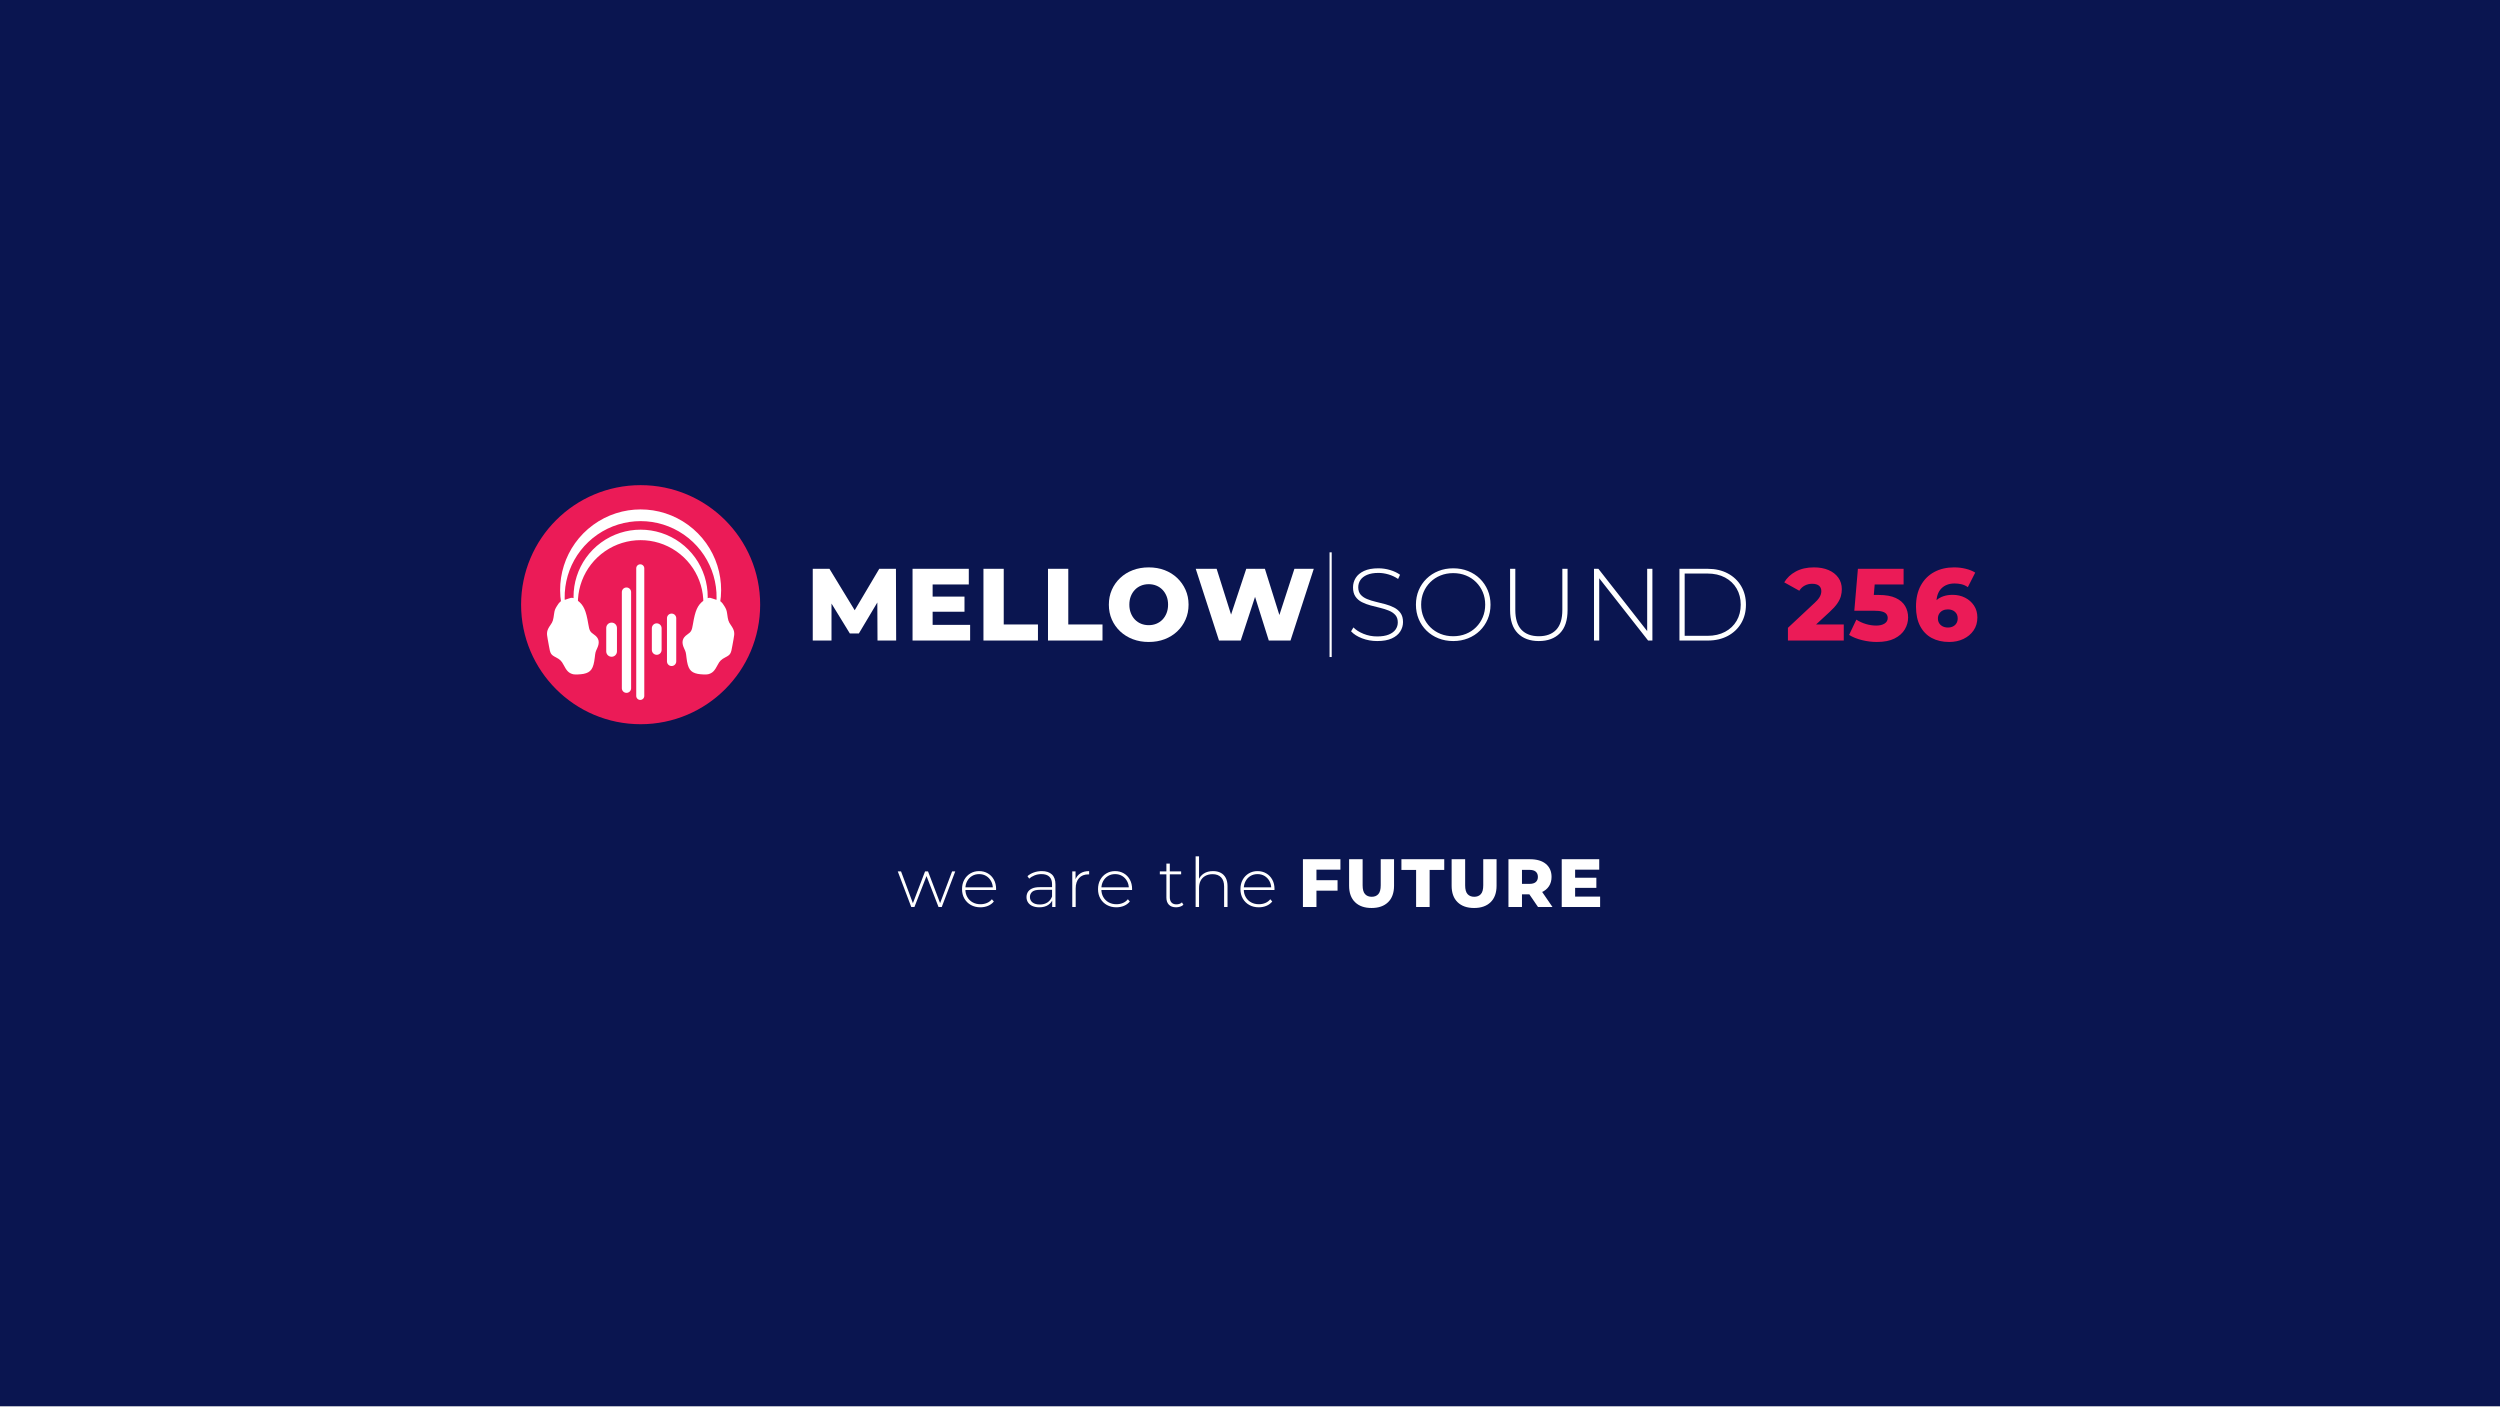
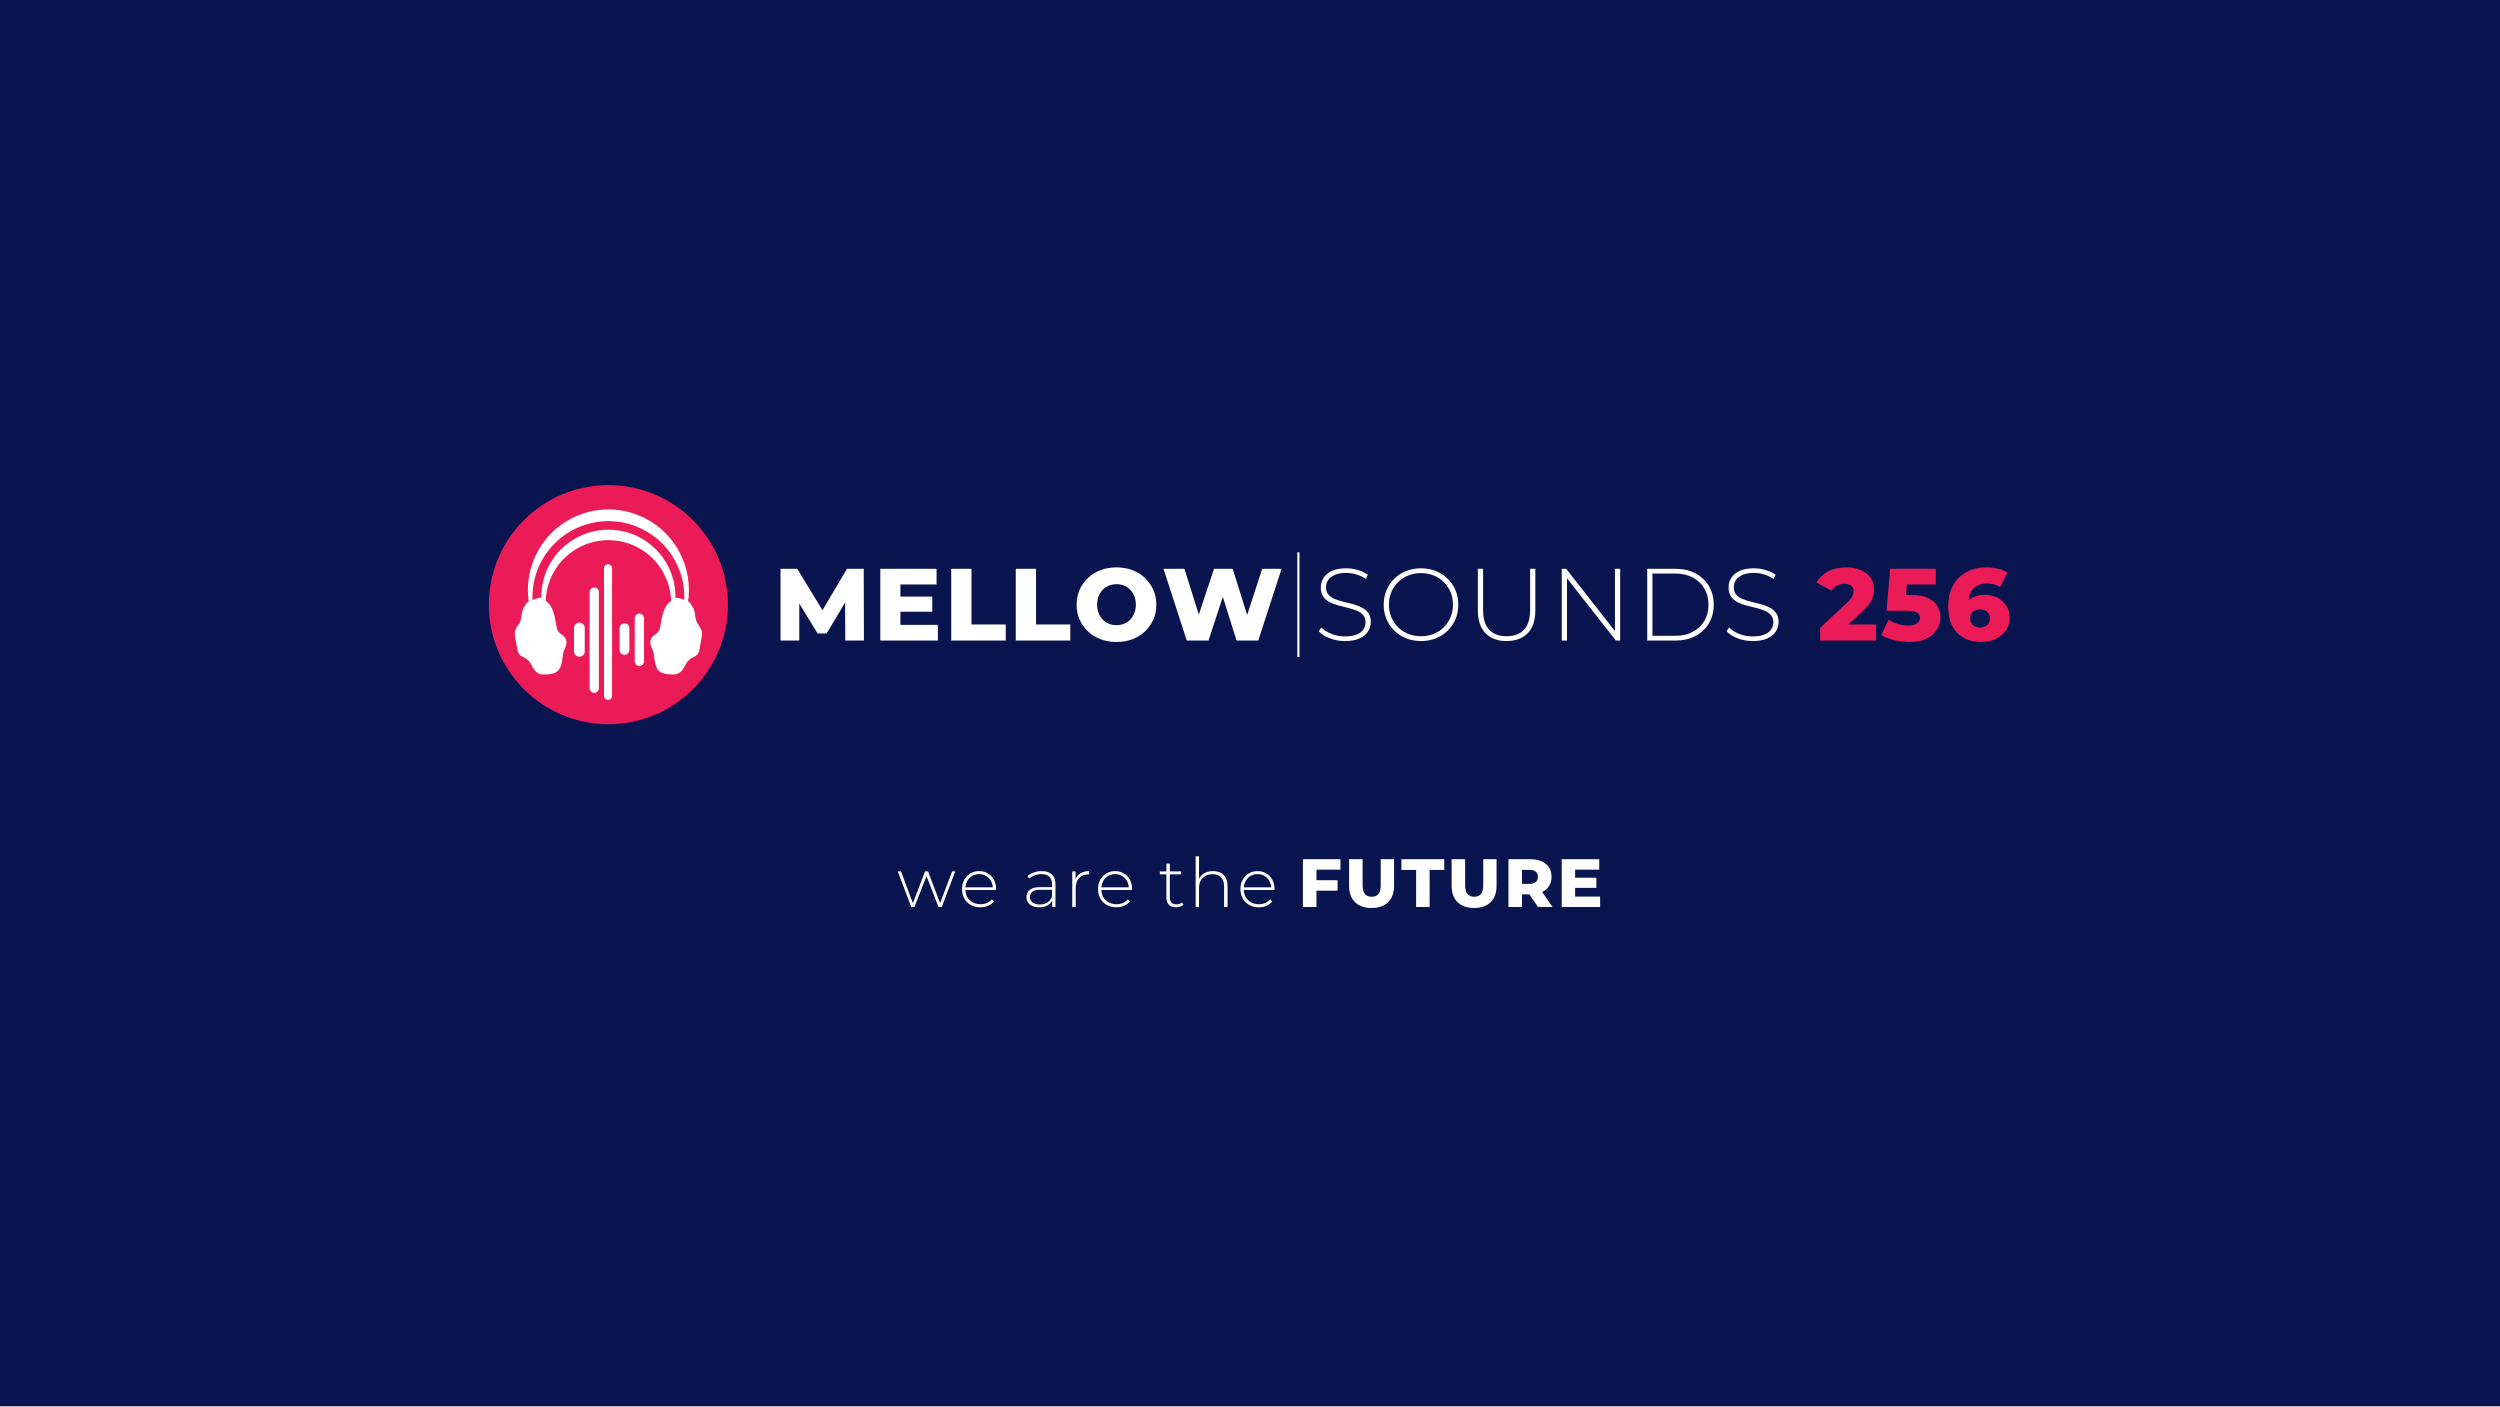
<svg xmlns="http://www.w3.org/2000/svg" viewBox="0 0 2560 1440" width="2560" height="1440">
  <rect width="2560" height="1440" fill="#0A1550" />
-   <g transform="translate(533.6 512.9) scale(0.2498)">
+   <g transform="translate(500.6 512.9) scale(0.2498)">
    <g transform="translate(490 0)">
      <circle cx="0" cy="425.5" r="490" fill="#EB1B57" />
      <path fill="#FFFFFF" fill-rule="nonzero" d="M-312.85 470A330.0 330.0 0 1 1 312.85 470L302.08 470A311.4 311.4 0 1 0 -302.08 470Z M-260.88 480A275.0 275.0 0 1 1 260.88 480L249.66 480A257.2 257.2 0 1 0 -249.66 480Z M-276.7 710.7C-294.3 706.1 -303.0 697.5 -316.4 671.3C-323.9 656.6 -330.9 649.8 -346.9 641.6C-368.1 630.7 -370.5 626.9 -376.0 593.9C-377.6 584.3 -379.9 571.9 -381.0 566.4C-386.5 540.1 -384.6 530.4 -369.4 508.5C-359.9 494.8 -358.4 490.0 -354.6 462.0C-352.8 449.0 -350.6 442.9 -343.4 431.5C-332.2 413.5 -328.4 410.4 -313.2 406.4C-307.9 404.9 -300.1 402.4 -296.0 400.7C-281.0 394.7 -274.5 396.2 -257.0 409.6C-233.4 427.7 -223.7 449.4 -214.5 505.0C-210.0 532.1 -207.4 536.8 -191.0 548.1C-170.6 562.0 -166.6 579.7 -178.2 604.5C-185.2 619.4 -185.5 620.5 -188.0 642.6C-193.3 688.0 -203.6 703.0 -233.8 709.1C-246.4 711.6 -269.6 712.5 -276.7 710.7Z M276.7 710.7C269.6 712.5 246.4 711.6 233.8 709.1C203.6 703.0 193.3 688.0 188.0 642.6C185.5 620.5 185.2 619.4 178.2 604.5C166.6 579.7 170.6 562.0 191.0 548.1C207.4 536.8 210.0 532.1 214.5 505.0C223.7 449.4 233.4 427.7 257.0 409.6C274.5 396.2 281.0 394.7 296.0 400.7C300.1 402.4 307.9 404.9 313.2 406.4C328.4 410.4 332.2 413.5 343.4 431.5C350.6 442.9 352.8 449.0 354.6 462.0C358.4 490.0 359.9 494.8 369.4 508.5C384.6 530.4 386.5 540.1 381.0 566.4C379.9 571.9 377.6 584.3 376.0 593.9C370.5 626.9 368.1 630.7 346.9 641.6C330.9 649.8 323.9 656.6 316.4 671.3C303.0 697.5 294.3 706.1 276.7 710.7Z M-141.00 521.0A22.0 22.0 0 0 1 -97.00 521.0V617.0A22.0 22.0 0 0 1 -141.00 617.0Z M-77.00 374.0A19.0 19.0 0 0 1 -39.00 374.0V768.0A19.0 19.0 0 0 1 -77.00 768.0Z M-18.00 276.5A16.5 16.5 0 0 1 15.00 276.5V799.5A16.5 16.5 0 0 1 -18.00 799.5Z M46.00 522.0A20.0 20.0 0 0 1 86.00 522.0V611.0A20.0 20.0 0 0 1 46.00 611.0Z M108.00 481.0A19.0 19.0 0 0 1 146.00 481.0V658.0A19.0 19.0 0 0 1 108.00 658.0Z" />
    </g>
    <path fill="#FFFFFF" transform="translate(1166.2 572.5)" d="M29.4 0.0V-294.0H97.86L219.66 -94.08H183.54L301.98 -294.0H370.44L371.28 0.0H294.84L294.0 -177.66H307.02L218.4 -28.98H181.44L90.3 -177.66H106.26V0.0ZM438.48 0.0V-294.0H669.06V-229.74H520.8V-64.26H674.52V0.0ZM514.92 -118.02V-180.18H651.42V-118.02ZM729.12 0.0V-294.0H812.28V-65.94H952.56V0.0ZM993.72 0.0V-294.0H1076.88V-65.94H1217.16V0.0ZM1406.58 5.88Q1371.3 5.88 1341.48 -5.46Q1311.66 -16.8 1289.61 -37.59Q1267.56 -58.38 1255.38 -86.1Q1243.2 -113.82 1243.2 -147.0Q1243.2 -180.18 1255.38 -207.9Q1267.56 -235.62 1289.61 -256.41Q1311.66 -277.2 1341.48 -288.54Q1371.3 -299.88 1406.58 -299.88Q1442.28 -299.88 1471.89 -288.54Q1501.5 -277.2 1523.34 -256.41Q1545.18 -235.62 1557.57 -207.9Q1569.96 -180.18 1569.96 -147.0Q1569.96 -113.82 1557.57 -85.89Q1545.18 -57.96 1523.34 -37.38Q1501.5 -16.8 1471.89 -5.46Q1442.28 5.88 1406.58 5.88ZM1406.58 -63.0Q1423.38 -63.0 1437.87 -68.88Q1452.36 -74.76 1463.07 -85.89Q1473.78 -97.02 1479.87 -112.56Q1485.96 -128.1 1485.96 -147.0Q1485.96 -166.32 1479.87 -181.65Q1473.78 -196.98 1463.07 -208.11Q1452.36 -219.24 1437.87 -225.12Q1423.38 -231.0 1406.58 -231.0Q1389.78 -231.0 1375.29 -225.12Q1360.8 -219.24 1350.09 -208.11Q1339.38 -196.98 1333.29 -181.65Q1327.2 -166.32 1327.2 -147.0Q1327.2 -128.1 1333.29 -112.56Q1339.38 -97.02 1350.09 -85.89Q1360.8 -74.76 1375.29 -68.88Q1389.78 -63.0 1406.58 -63.0ZM1694.7 0.0 1599.36 -294.0H1685.04L1765.26 -39.48H1722L1806.42 -294.0H1882.86L1962.66 -39.48H1921.08L2003.82 -294.0H2083.2L1987.86 0.0H1898.82L1830.78 -216.3H1854.72L1783.74 0.0Z" />
    <rect x="3314.1" y="210.9" width="8.8" height="429.2" fill="#FFFFFF" />
-     <path fill="#FFFFFF" transform="translate(3380.9 572.5)" d="M128.52 2.1Q95.76 2.1 66.57 -9.03Q37.38 -20.16 21.42 -37.8L31.08 -53.76Q46.2 -38.22 72.45 -27.51Q98.7 -16.8 128.1 -16.8Q157.5 -16.8 176.19 -24.57Q194.88 -32.34 203.91 -45.36Q212.94 -58.38 212.94 -74.34Q212.94 -93.24 202.86 -104.58Q192.78 -115.92 176.4 -122.64Q160.02 -129.36 140.7 -133.98Q121.38 -138.6 101.64 -143.85Q81.9 -149.1 65.52 -157.5Q49.14 -165.9 39.27 -180.39Q29.4 -194.88 29.4 -217.98Q29.4 -238.98 40.32 -256.62Q51.24 -274.26 74.34 -285.18Q97.44 -296.1 133.56 -296.1Q157.92 -296.1 181.65 -288.96Q205.38 -281.82 222.18 -269.64L214.2 -252.42Q195.72 -265.02 174.51 -271.11Q153.3 -277.2 133.56 -277.2Q105.42 -277.2 86.94 -269.22Q68.46 -261.24 59.64 -248.01Q50.82 -234.78 50.82 -218.4Q50.82 -199.5 60.69 -188.16Q70.56 -176.82 86.94 -170.1Q103.32 -163.38 123.06 -158.76Q142.8 -154.14 162.12 -148.89Q181.44 -143.64 197.82 -135.24Q214.2 -126.84 224.28 -112.56Q234.36 -98.28 234.36 -75.6Q234.36 -55.02 223.02 -37.17Q211.68 -19.32 188.37 -8.61Q165.06 2.1 128.52 2.1ZM440.16 2.1Q407.4 2.1 379.47 -9.03Q351.54 -20.16 330.75 -40.53Q309.96 -60.9 298.62 -87.99Q287.28 -115.08 287.28 -147.0Q287.28 -178.92 298.62 -206.01Q309.96 -233.1 330.75 -253.47Q351.54 -273.84 379.47 -284.97Q407.4 -296.1 440.16 -296.1Q472.92 -296.1 500.85 -284.97Q528.78 -273.84 549.36 -253.68Q569.94 -233.52 581.49 -206.43Q593.04 -179.34 593.04 -147.0Q593.04 -114.66 581.49 -87.57Q569.94 -60.48 549.36 -40.32Q528.78 -20.16 500.85 -9.03Q472.92 2.1 440.16 2.1ZM440.16 -17.64Q468.3 -17.64 492.24 -27.3Q516.18 -36.96 533.82 -54.6Q551.46 -72.24 561.33 -95.76Q571.2 -119.28 571.2 -147.0Q571.2 -175.14 561.33 -198.45Q551.46 -221.76 533.82 -239.4Q516.18 -257.04 492.24 -266.7Q468.3 -276.36 440.16 -276.36Q412.02 -276.36 388.08 -266.7Q364.14 -257.04 346.29 -239.4Q328.44 -221.76 318.57 -198.45Q308.7 -175.14 308.7 -147.0Q308.7 -119.28 318.57 -95.76Q328.44 -72.24 346.29 -54.6Q364.14 -36.96 388.08 -27.3Q412.02 -17.64 440.16 -17.64ZM790.86 2.1Q736.26 2.1 704.76 -29.82Q673.26 -61.74 673.26 -124.74V-294.0H694.68V-125.58Q694.68 -70.56 719.88 -44.1Q745.08 -17.64 791.28 -17.64Q837.06 -17.64 862.26 -44.1Q887.46 -70.56 887.46 -125.58V-294.0H908.88V-124.74Q908.88 -61.74 877.38 -29.82Q845.88 2.1 790.86 2.1ZM1017.24 0.0V-294.0H1035.3L1244.88 -26.46H1235.22V-294.0H1256.64V0.0H1239.0L1029.0 -267.54H1038.66V0.0ZM1367.52 0.0V-294.0H1483.86Q1530.48 -294.0 1565.76 -275.1Q1601.04 -256.2 1620.57 -223.02Q1640.1 -189.84 1640.1 -147.0Q1640.1 -104.16 1620.57 -70.98Q1601.04 -37.8 1565.76 -18.9Q1530.48 0.0 1483.86 0.0ZM1388.94 -19.32H1482.18Q1523.76 -19.32 1554.42 -35.7Q1585.08 -52.08 1601.88 -80.85Q1618.68 -109.62 1618.68 -147.0Q1618.68 -184.38 1601.88 -213.15Q1585.08 -241.92 1554.42 -258.3Q1523.76 -274.68 1482.18 -274.68H1388.94Z" />
-     <path fill="#EB1B57" transform="translate(5180.5 572.5)" d="M12.6 0.0V-52.08L122.64 -154.98Q134.4 -165.9 140.07 -174.3Q145.74 -182.7 147.63 -189.63Q149.52 -196.56 149.52 -202.44Q149.52 -216.72 140.07 -224.7Q130.62 -232.68 111.72 -232.68Q95.76 -232.68 81.9 -225.54Q68.04 -218.4 59.22 -204.12L-2.52 -238.56Q13.86 -266.28 44.94 -283.08Q76.02 -299.88 119.28 -299.88Q153.3 -299.88 178.92 -288.96Q204.54 -278.04 219.03 -257.88Q233.52 -237.72 233.52 -210.42Q233.52 -196.14 229.74 -182.07Q225.96 -168.0 215.25 -152.25Q204.54 -136.5 183.54 -117.18L96.18 -36.54L82.32 -65.94H241.5V0.0ZM377.16 5.88Q346.92 5.88 316.26 -1.68Q285.6 -9.24 263.34 -23.1L293.16 -85.68Q311.22 -73.92 332.43 -67.62Q353.64 -61.32 374.64 -61.32Q395.64 -61.32 408.66 -69.51Q421.68 -77.7 421.68 -92.4Q421.68 -101.22 416.64 -108.15Q411.6 -115.08 399.42 -118.65Q387.24 -122.22 364.56 -122.22H284.76L299.46 -294.0H486.78V-229.74H328.86L371.28 -266.28L361.62 -150.36L319.2 -186.9H384.3Q427.98 -186.9 454.44 -174.51Q480.9 -162.12 493.08 -141.33Q505.26 -120.54 505.26 -94.5Q505.26 -68.46 491.61 -45.57Q477.96 -22.68 449.82 -8.4Q421.68 5.88 377.16 5.88ZM673.68 5.88Q632.52 5.88 602.07 -10.5Q571.62 -26.88 554.61 -59.22Q537.6 -91.56 537.6 -139.02Q537.6 -190.26 557.55 -226.17Q577.5 -262.08 612.57 -280.98Q647.64 -299.88 693.84 -299.88Q718.62 -299.88 741.51 -294.21Q764.4 -288.54 780.36 -278.46L750.12 -218.82Q737.52 -227.64 723.87 -230.79Q710.22 -233.94 695.94 -233.94Q661.92 -233.94 641.55 -213.36Q621.18 -192.78 621.18 -153.3Q621.18 -146.16 621.39 -138.39Q621.6 -130.62 622.86 -122.64L601.86 -139.86Q610.26 -155.4 622.23 -165.9Q634.2 -176.4 650.79 -181.86Q667.38 -187.32 687.96 -187.32Q715.68 -187.32 738.57 -175.77Q761.46 -164.22 775.32 -143.43Q789.18 -122.64 789.18 -94.5Q789.18 -63.84 773.64 -41.37Q758.1 -18.9 732.06 -6.51Q706.02 5.88 673.68 5.88ZM668.64 -53.34Q680.4 -53.34 689.43 -57.96Q698.46 -62.58 703.5 -70.98Q708.54 -79.38 708.54 -90.72Q708.54 -107.52 697.41 -117.6Q686.28 -127.68 668.22 -127.68Q656.04 -127.68 647.01 -123.06Q637.98 -118.44 632.73 -110.04Q627.48 -101.64 627.48 -90.3Q627.48 -79.38 632.52 -71.19Q637.56 -63.0 646.8 -58.17Q656.04 -53.34 668.64 -53.34Z" />
+     <path fill="#FFFFFF" transform="translate(3380.9 572.5)" d="M128.52 2.1Q95.76 2.1 66.57 -9.03Q37.38 -20.16 21.42 -37.8L31.08 -53.76Q46.2 -38.22 72.45 -27.51Q98.7 -16.8 128.1 -16.8Q157.5 -16.8 176.19 -24.57Q194.88 -32.34 203.91 -45.36Q212.94 -58.38 212.94 -74.34Q212.94 -93.24 202.86 -104.58Q192.78 -115.92 176.4 -122.64Q160.02 -129.36 140.7 -133.98Q121.38 -138.6 101.64 -143.85Q81.9 -149.1 65.52 -157.5Q49.14 -165.9 39.27 -180.39Q29.4 -194.88 29.4 -217.98Q29.4 -238.98 40.32 -256.62Q51.24 -274.26 74.34 -285.18Q97.44 -296.1 133.56 -296.1Q157.92 -296.1 181.65 -288.96Q205.38 -281.82 222.18 -269.64L214.2 -252.42Q195.72 -265.02 174.51 -271.11Q153.3 -277.2 133.56 -277.2Q105.42 -277.2 86.94 -269.22Q68.46 -261.24 59.64 -248.01Q50.82 -234.78 50.82 -218.4Q50.82 -199.5 60.69 -188.16Q70.56 -176.82 86.94 -170.1Q103.32 -163.38 123.06 -158.76Q142.8 -154.14 162.12 -148.89Q181.44 -143.64 197.82 -135.24Q214.2 -126.84 224.28 -112.56Q234.36 -98.28 234.36 -75.6Q234.36 -55.02 223.02 -37.17Q211.68 -19.32 188.37 -8.61Q165.06 2.1 128.52 2.1ZM440.16 2.1Q407.4 2.1 379.47 -9.03Q351.54 -20.16 330.75 -40.53Q309.96 -60.9 298.62 -87.99Q287.28 -115.08 287.28 -147.0Q287.28 -178.92 298.62 -206.01Q309.96 -233.1 330.75 -253.47Q351.54 -273.84 379.47 -284.97Q407.4 -296.1 440.16 -296.1Q472.92 -296.1 500.85 -284.97Q528.78 -273.84 549.36 -253.68Q569.94 -233.52 581.49 -206.43Q593.04 -179.34 593.04 -147.0Q593.04 -114.66 581.49 -87.57Q569.94 -60.48 549.36 -40.32Q528.78 -20.16 500.85 -9.03Q472.92 2.1 440.16 2.1ZM440.16 -17.64Q468.3 -17.64 492.24 -27.3Q516.18 -36.96 533.82 -54.6Q551.46 -72.24 561.33 -95.76Q571.2 -119.28 571.2 -147.0Q571.2 -175.14 561.33 -198.45Q551.46 -221.76 533.82 -239.4Q516.18 -257.04 492.24 -266.7Q468.3 -276.36 440.16 -276.36Q412.02 -276.36 388.08 -266.7Q364.14 -257.04 346.29 -239.4Q328.44 -221.76 318.57 -198.45Q308.7 -175.14 308.7 -147.0Q308.7 -119.28 318.57 -95.76Q328.44 -72.24 346.29 -54.6Q364.14 -36.96 388.08 -27.3Q412.02 -17.64 440.16 -17.64ZM790.86 2.1Q736.26 2.1 704.76 -29.82Q673.26 -61.74 673.26 -124.74V-294.0H694.68V-125.58Q694.68 -70.56 719.88 -44.1Q745.08 -17.64 791.28 -17.64Q837.06 -17.64 862.26 -44.1Q887.46 -70.56 887.46 -125.58V-294.0H908.88V-124.74Q908.88 -61.74 877.38 -29.82Q845.88 2.1 790.86 2.1ZM1017.24 0.0V-294.0H1035.3L1244.88 -26.46H1235.22V-294.0H1256.64V0.0H1239.0L1029.0 -267.54H1038.66V0.0ZM1367.52 0.0V-294.0H1483.86Q1530.48 -294.0 1565.76 -275.1Q1601.04 -256.2 1620.57 -223.02Q1640.1 -189.84 1640.1 -147.0Q1640.1 -104.16 1620.57 -70.98Q1601.04 -37.8 1565.76 -18.9Q1530.48 0.0 1483.86 0.0ZM1388.94 -19.32H1482.18Q1523.76 -19.32 1554.42 -35.7Q1585.08 -52.08 1601.88 -80.85Q1618.68 -109.62 1618.68 -147.0Q1618.68 -184.38 1601.88 -213.15Q1585.08 -241.92 1554.42 -258.3Q1523.76 -274.68 1482.18 -274.68H1388.94ZM1800.12 2.1Q1767.36 2.1 1738.17 -9.03Q1708.98 -20.16 1693.02 -37.8L1702.68 -53.76Q1717.8 -38.22 1744.05 -27.51Q1770.3 -16.8 1799.7 -16.8Q1829.1 -16.8 1847.79 -24.57Q1866.48 -32.34 1875.51 -45.36Q1884.54 -58.38 1884.54 -74.34Q1884.54 -93.24 1874.46 -104.58Q1864.38 -115.92 1848.0 -122.64Q1831.62 -129.36 1812.3 -133.98Q1792.98 -138.6 1773.24 -143.85Q1753.5 -149.1 1737.12 -157.5Q1720.74 -165.9 1710.87 -180.39Q1701.0 -194.88 1701.0 -217.98Q1701.0 -238.98 1711.92 -256.62Q1722.84 -274.26 1745.94 -285.18Q1769.04 -296.1 1805.16 -296.1Q1829.52 -296.1 1853.25 -288.96Q1876.98 -281.82 1893.78 -269.64L1885.8 -252.42Q1867.32 -265.02 1846.11 -271.11Q1824.9 -277.2 1805.16 -277.2Q1777.02 -277.2 1758.54 -269.22Q1740.06 -261.24 1731.24 -248.01Q1722.42 -234.78 1722.42 -218.4Q1722.42 -199.5 1732.29 -188.16Q1742.16 -176.82 1758.54 -170.1Q1774.92 -163.38 1794.66 -158.76Q1814.4 -154.14 1833.72 -148.89Q1853.04 -143.64 1869.42 -135.24Q1885.8 -126.84 1895.88 -112.56Q1905.96 -98.28 1905.96 -75.6Q1905.96 -55.02 1894.62 -37.17Q1883.28 -19.32 1859.97 -8.61Q1836.66 2.1 1800.12 2.1Z" />
+     <path fill="#EB1B57" transform="translate(5444.7 572.5)" d="M12.6 0.0V-52.08L122.64 -154.98Q134.4 -165.9 140.07 -174.3Q145.74 -182.7 147.63 -189.63Q149.52 -196.56 149.52 -202.44Q149.52 -216.72 140.07 -224.7Q130.62 -232.68 111.72 -232.68Q95.76 -232.68 81.9 -225.54Q68.04 -218.4 59.22 -204.12L-2.52 -238.56Q13.86 -266.28 44.94 -283.08Q76.02 -299.88 119.28 -299.88Q153.3 -299.88 178.92 -288.96Q204.54 -278.04 219.03 -257.88Q233.52 -237.72 233.52 -210.42Q233.52 -196.14 229.74 -182.07Q225.96 -168.0 215.25 -152.25Q204.54 -136.5 183.54 -117.18L96.18 -36.54L82.32 -65.94H241.5V0.0ZM377.16 5.88Q346.92 5.88 316.26 -1.68Q285.6 -9.24 263.34 -23.1L293.16 -85.68Q311.22 -73.92 332.43 -67.62Q353.64 -61.32 374.64 -61.32Q395.64 -61.32 408.66 -69.51Q421.68 -77.7 421.68 -92.4Q421.68 -101.22 416.64 -108.15Q411.6 -115.08 399.42 -118.65Q387.24 -122.22 364.56 -122.22H284.76L299.46 -294.0H486.78V-229.74H328.86L371.28 -266.28L361.62 -150.36L319.2 -186.9H384.3Q427.98 -186.9 454.44 -174.51Q480.9 -162.12 493.08 -141.33Q505.26 -120.54 505.26 -94.5Q505.26 -68.46 491.61 -45.57Q477.96 -22.68 449.82 -8.4Q421.68 5.88 377.16 5.88ZM673.68 5.88Q632.52 5.88 602.07 -10.5Q571.62 -26.88 554.61 -59.22Q537.6 -91.56 537.6 -139.02Q537.6 -190.26 557.55 -226.17Q577.5 -262.08 612.57 -280.98Q647.64 -299.88 693.84 -299.88Q718.62 -299.88 741.51 -294.21Q764.4 -288.54 780.36 -278.46L750.12 -218.82Q737.52 -227.64 723.87 -230.79Q710.22 -233.94 695.94 -233.94Q661.92 -233.94 641.55 -213.36Q621.18 -192.78 621.18 -153.3Q621.18 -146.16 621.39 -138.39Q621.6 -130.62 622.86 -122.64L601.86 -139.86Q610.26 -155.4 622.23 -165.9Q634.2 -176.4 650.79 -181.86Q667.38 -187.32 687.96 -187.32Q715.68 -187.32 738.57 -175.77Q761.46 -164.22 775.32 -143.43Q789.18 -122.64 789.18 -94.5Q789.18 -63.84 773.64 -41.37Q758.1 -18.9 732.06 -6.51Q706.02 5.88 673.68 5.88ZM668.64 -53.34Q680.4 -53.34 689.43 -57.96Q698.46 -62.58 703.5 -70.98Q708.54 -79.38 708.54 -90.72Q708.54 -107.52 697.41 -117.6Q686.28 -127.68 668.22 -127.68Q656.04 -127.68 647.01 -123.06Q637.98 -118.44 632.73 -110.04Q627.48 -101.64 627.48 -90.3Q627.48 -79.38 632.52 -71.19Q637.56 -63.0 646.8 -58.17Q656.04 -53.34 668.64 -53.34Z" />
  </g>
  <path fill="#FFFFFF" transform="translate(918.6 928.8)" d="M14.548 0.0 0.699 -36.51H4.057L16.926 -1.958H15.457L28.677 -36.51H31.684L44.833 -1.958H43.295L56.374 -36.51H59.591L45.743 0.0H42.455L29.586 -33.153H30.705L17.765 0.0ZM85.33 0.28Q79.805 0.28 75.573 -2.098Q71.342 -4.476 68.929 -8.673Q66.516 -12.869 66.516 -18.255Q66.516 -23.711 68.789 -27.872Q71.062 -32.034 75.049 -34.412Q79.035 -36.79 84.001 -36.79Q88.967 -36.79 92.919 -34.482Q96.871 -32.174 99.144 -28.012Q101.417 -23.851 101.417 -18.395Q101.417 -18.185 101.382 -17.94Q101.347 -17.696 101.347 -17.416H69.104V-20.144H99.459L98.06 -18.815Q98.13 -23.081 96.276 -26.473Q94.423 -29.866 91.275 -31.789Q88.128 -33.712 84.001 -33.712Q79.945 -33.712 76.762 -31.789Q73.58 -29.866 71.761 -26.473Q69.943 -23.081 69.943 -18.745V-18.115Q69.943 -13.639 71.936 -10.177Q73.93 -6.715 77.427 -4.791Q80.924 -2.868 85.4 -2.868Q88.897 -2.868 91.94 -4.127Q94.982 -5.386 97.081 -7.973L99.109 -5.665Q96.731 -2.728 93.129 -1.224Q89.527 0.28 85.33 0.28ZM158.84 0.0V-8.323L158.7 -9.582V-23.291Q158.7 -28.397 155.938 -31.055Q153.175 -33.712 147.859 -33.712Q144.082 -33.712 140.83 -32.419Q137.578 -31.125 135.269 -29.096L133.521 -31.614Q136.249 -34.062 140.096 -35.426Q143.942 -36.79 148.139 -36.79Q154.923 -36.79 158.56 -33.363Q162.197 -29.936 162.197 -23.151V0.0ZM145.691 0.28Q141.634 0.28 138.662 -1.014Q135.689 -2.308 134.115 -4.686Q132.542 -7.064 132.542 -10.142Q132.542 -12.939 133.836 -15.213Q135.13 -17.486 138.137 -18.92Q141.145 -20.353 146.181 -20.353H159.61V-17.626H146.251Q140.585 -17.626 138.312 -15.527Q136.039 -13.429 136.039 -10.282Q136.039 -6.784 138.697 -4.686Q141.355 -2.588 146.181 -2.588Q150.797 -2.588 153.979 -4.686Q157.162 -6.784 158.7 -10.771L159.68 -8.393Q158.211 -4.406 154.679 -2.063Q151.147 0.28 145.691 0.28ZM179.403 0.0V-36.51H182.761V-26.508L182.411 -27.627Q183.95 -32.034 187.587 -34.412Q191.224 -36.79 196.679 -36.79V-33.363Q196.469 -33.363 196.26 -33.398Q196.05 -33.433 195.84 -33.433Q189.755 -33.433 186.328 -29.621Q182.901 -25.809 182.901 -19.024V0.0ZM224.587 0.28Q219.061 0.28 214.829 -2.098Q210.598 -4.476 208.185 -8.673Q205.772 -12.869 205.772 -18.255Q205.772 -23.711 208.045 -27.872Q210.318 -32.034 214.305 -34.412Q218.292 -36.79 223.258 -36.79Q228.224 -36.79 232.175 -34.482Q236.127 -32.174 238.4 -28.012Q240.673 -23.851 240.673 -18.395Q240.673 -18.185 240.638 -17.94Q240.603 -17.696 240.603 -17.416H208.36V-20.144H238.715L237.316 -18.815Q237.386 -23.081 235.533 -26.473Q233.679 -29.866 230.532 -31.789Q227.384 -33.712 223.258 -33.712Q219.201 -33.712 216.019 -31.789Q212.836 -29.866 211.018 -26.473Q209.199 -23.081 209.199 -18.745V-18.115Q209.199 -13.639 211.192 -10.177Q213.186 -6.715 216.683 -4.791Q220.18 -2.868 224.656 -2.868Q228.154 -2.868 231.196 -4.127Q234.239 -5.386 236.337 -7.973L238.365 -5.665Q235.987 -2.728 232.385 -1.224Q228.783 0.28 224.587 0.28ZM285.717 0.28Q280.891 0.28 278.338 -2.378Q275.785 -5.036 275.785 -9.652V-44.484H279.282V-10.002Q279.282 -6.505 281.03 -4.616Q282.779 -2.728 286.066 -2.728Q289.493 -2.728 291.732 -4.756L293.2 -2.308Q291.802 -0.979 289.808 -0.35Q287.815 0.28 285.717 0.28ZM269.07 -33.503V-36.51H290.892V-33.503ZM305.72 0.0V-51.898H309.217V-26.368L308.588 -27.488Q310.267 -31.824 314.113 -34.307Q317.96 -36.79 323.556 -36.79Q328.032 -36.79 331.354 -35.076Q334.677 -33.363 336.53 -29.901Q338.384 -26.438 338.384 -21.333V0.0H334.886V-21.053Q334.886 -27.208 331.774 -30.425Q328.661 -33.643 323.066 -33.643Q318.8 -33.643 315.652 -31.894Q312.505 -30.145 310.861 -26.998Q309.217 -23.851 309.217 -19.444V0.0ZM370.417 0.28Q364.892 0.28 360.66 -2.098Q356.429 -4.476 354.016 -8.673Q351.603 -12.869 351.603 -18.255Q351.603 -23.711 353.876 -27.872Q356.149 -32.034 360.136 -34.412Q364.123 -36.79 369.088 -36.79Q374.054 -36.79 378.006 -34.482Q381.958 -32.174 384.231 -28.012Q386.504 -23.851 386.504 -18.395Q386.504 -18.185 386.469 -17.94Q386.434 -17.696 386.434 -17.416H354.191V-20.144H384.546L383.147 -18.815Q383.217 -23.081 381.363 -26.473Q379.51 -29.866 376.363 -31.789Q373.215 -33.712 369.088 -33.712Q365.032 -33.712 361.849 -31.789Q358.667 -29.866 356.848 -26.473Q355.03 -23.081 355.03 -18.745V-18.115Q355.03 -13.639 357.023 -10.177Q359.017 -6.715 362.514 -4.791Q366.011 -2.868 370.487 -2.868Q373.984 -2.868 377.027 -4.127Q380.069 -5.386 382.168 -7.973L384.196 -5.665Q381.818 -2.728 378.216 -1.224Q374.614 0.28 370.417 0.28Z" />
  <path fill="#FFFFFF" transform="translate(1329.3 928.8)" d="M4.896 0.0V-48.96H43.295V-38.259H18.745V0.0ZM17.765 -16.786V-27.488H40.357V-16.786ZM75.189 0.979Q64.347 0.979 58.262 -4.966Q52.177 -10.911 52.177 -21.822V-48.96H66.026V-22.242Q66.026 -15.947 68.509 -13.219Q70.992 -10.491 75.328 -10.491Q79.665 -10.491 82.113 -13.219Q84.561 -15.947 84.561 -22.242V-48.96H98.2V-21.822Q98.2 -10.911 92.115 -4.966Q86.03 0.979 75.189 0.979ZM120.791 0.0V-37.979H105.754V-48.96H149.608V-37.979H134.64V0.0ZM180.173 0.979Q169.332 0.979 163.247 -4.966Q157.162 -10.911 157.162 -21.822V-48.96H171.01V-22.242Q171.01 -15.947 173.493 -13.219Q175.976 -10.491 180.313 -10.491Q184.649 -10.491 187.097 -13.219Q189.545 -15.947 189.545 -22.242V-48.96H203.184V-21.822Q203.184 -10.911 197.099 -4.966Q191.014 0.979 180.173 0.979ZM215.354 0.0V-48.96H237.246Q247.947 -48.96 253.718 -44.099Q259.488 -39.238 259.488 -30.845Q259.488 -25.319 256.83 -21.298Q254.172 -17.276 249.311 -15.143Q244.45 -13.009 237.736 -13.009H223.048L229.203 -18.815V0.0ZM245.639 0.0 233.469 -17.835H248.227L260.467 0.0ZM229.203 -17.346 223.048 -23.711H236.896Q241.233 -23.711 243.366 -25.599Q245.499 -27.488 245.499 -30.845Q245.499 -34.272 243.366 -36.16Q241.233 -38.049 236.896 -38.049H223.048L229.203 -44.414ZM269.909 0.0V-48.96H308.308V-38.259H283.618V-10.701H309.217V0.0ZM282.639 -19.654V-30.005H305.371V-19.654Z" />
</svg>
